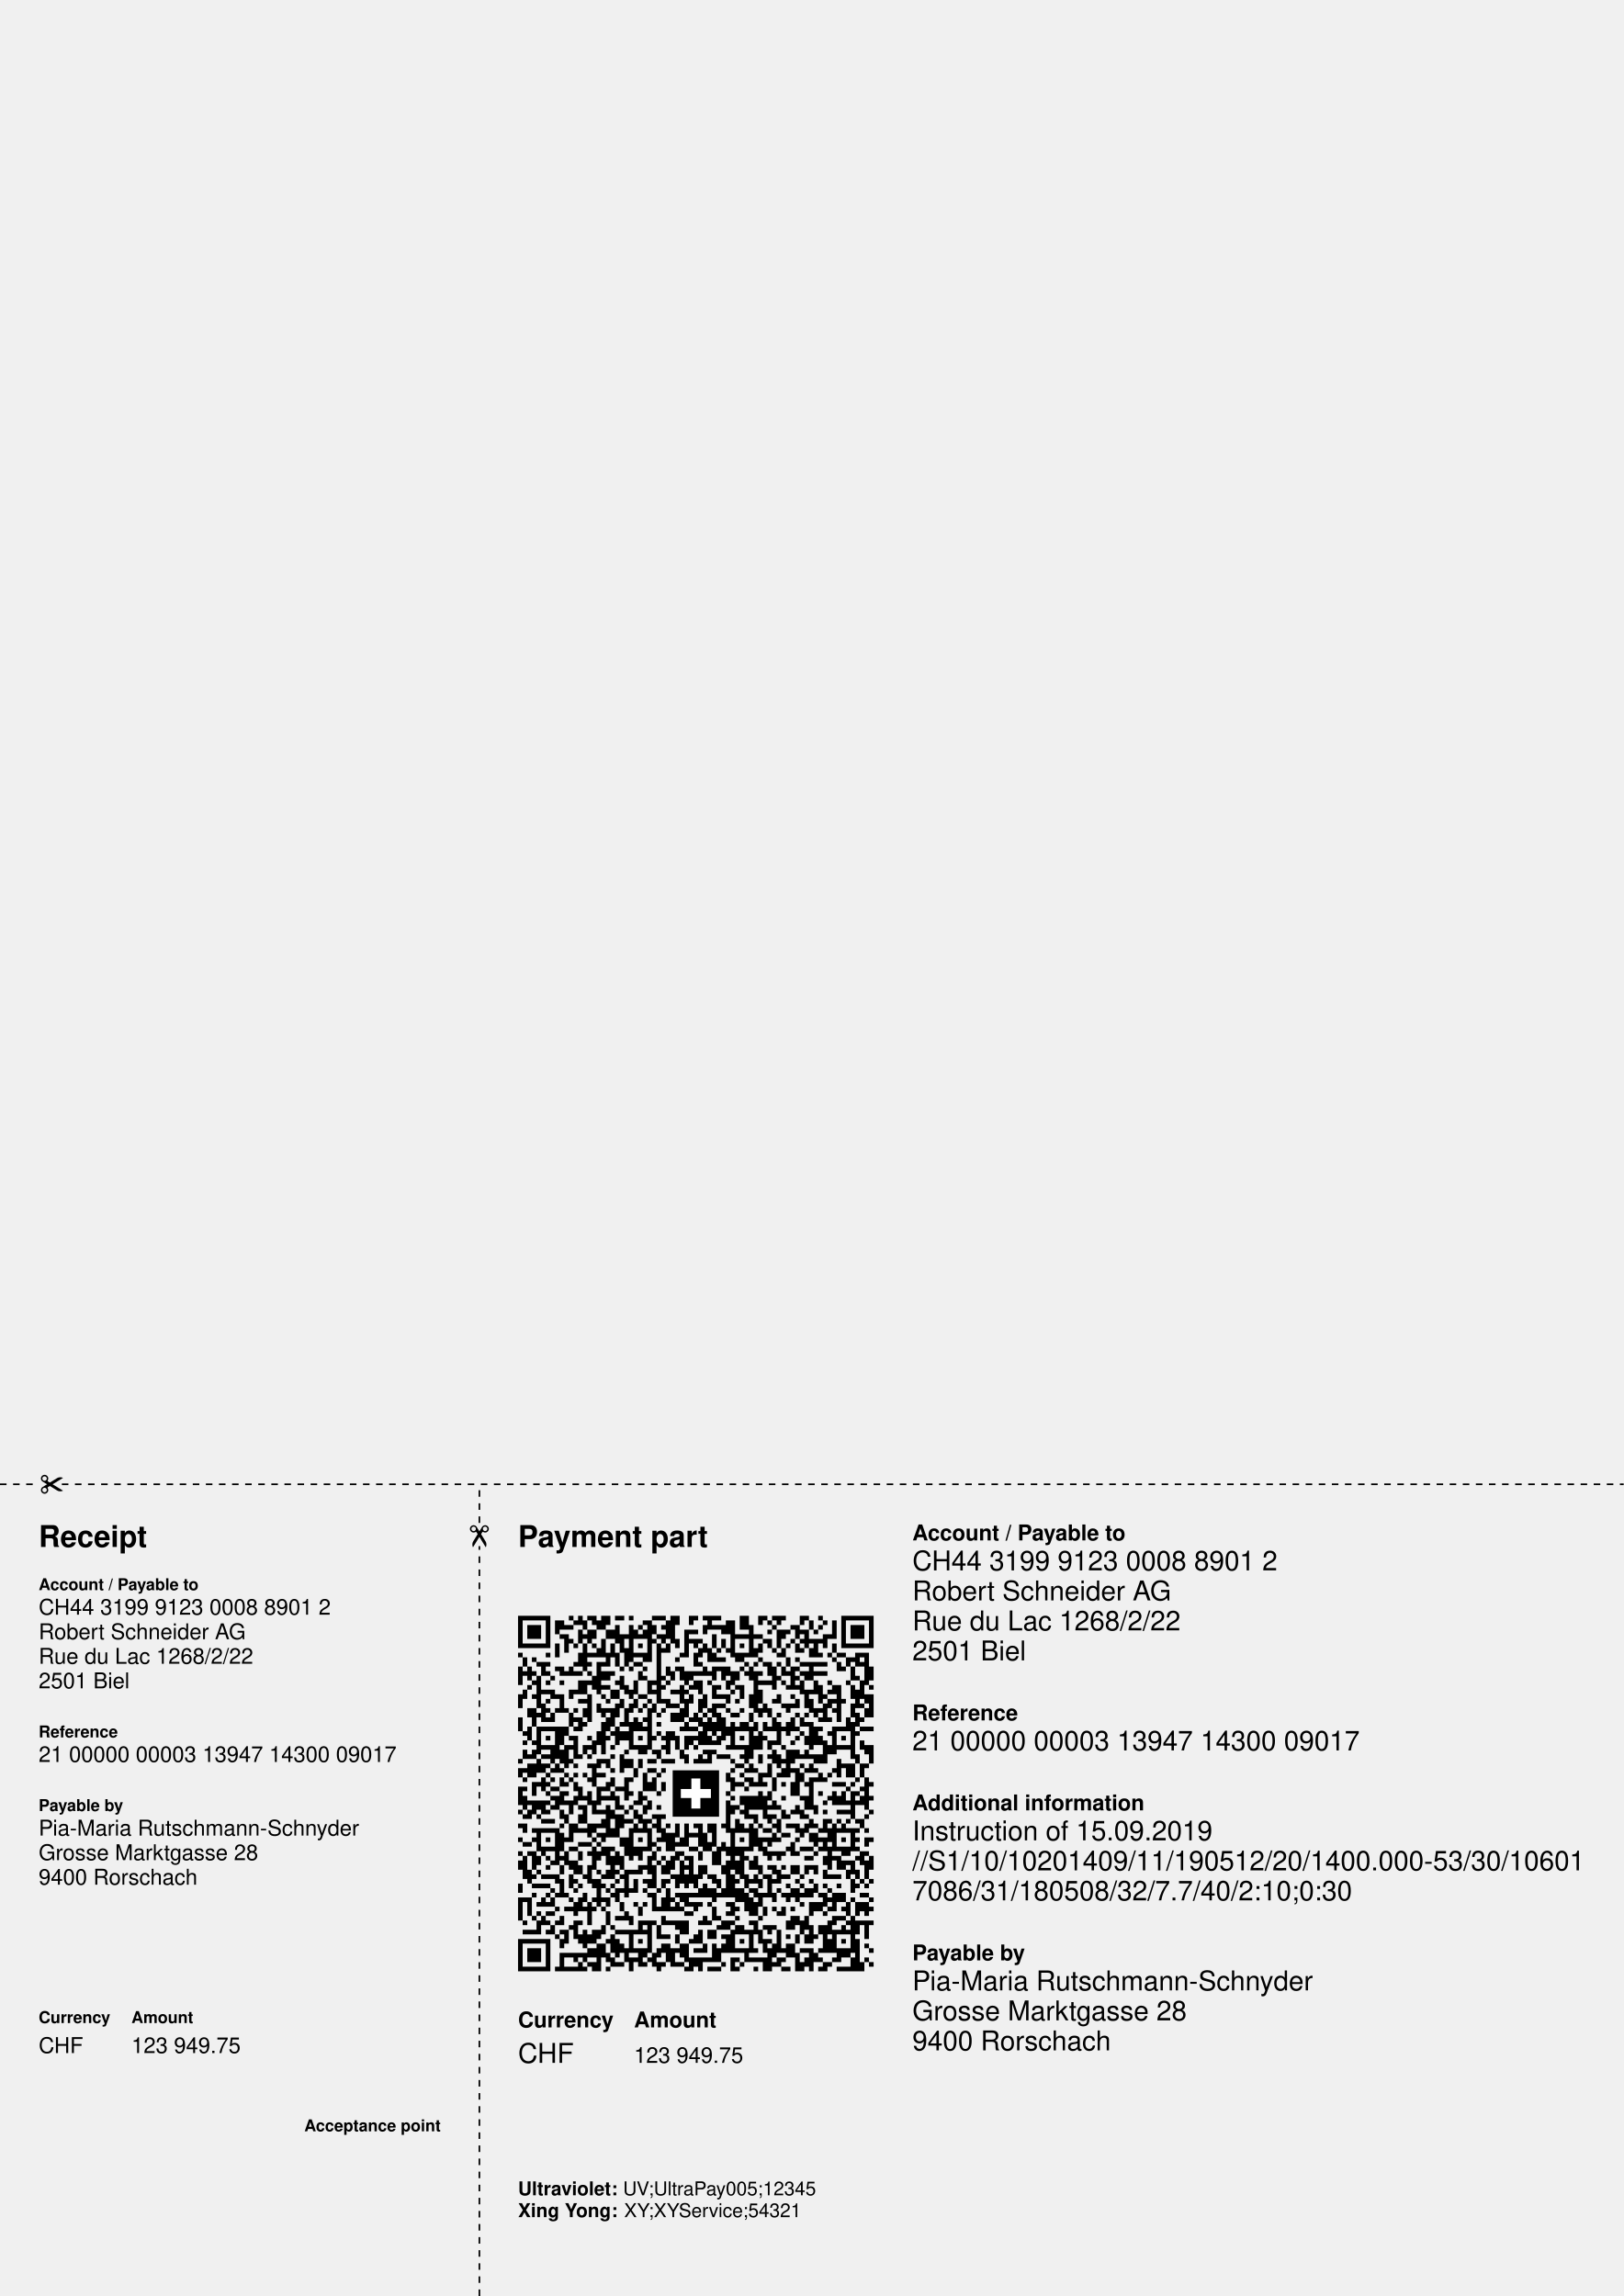
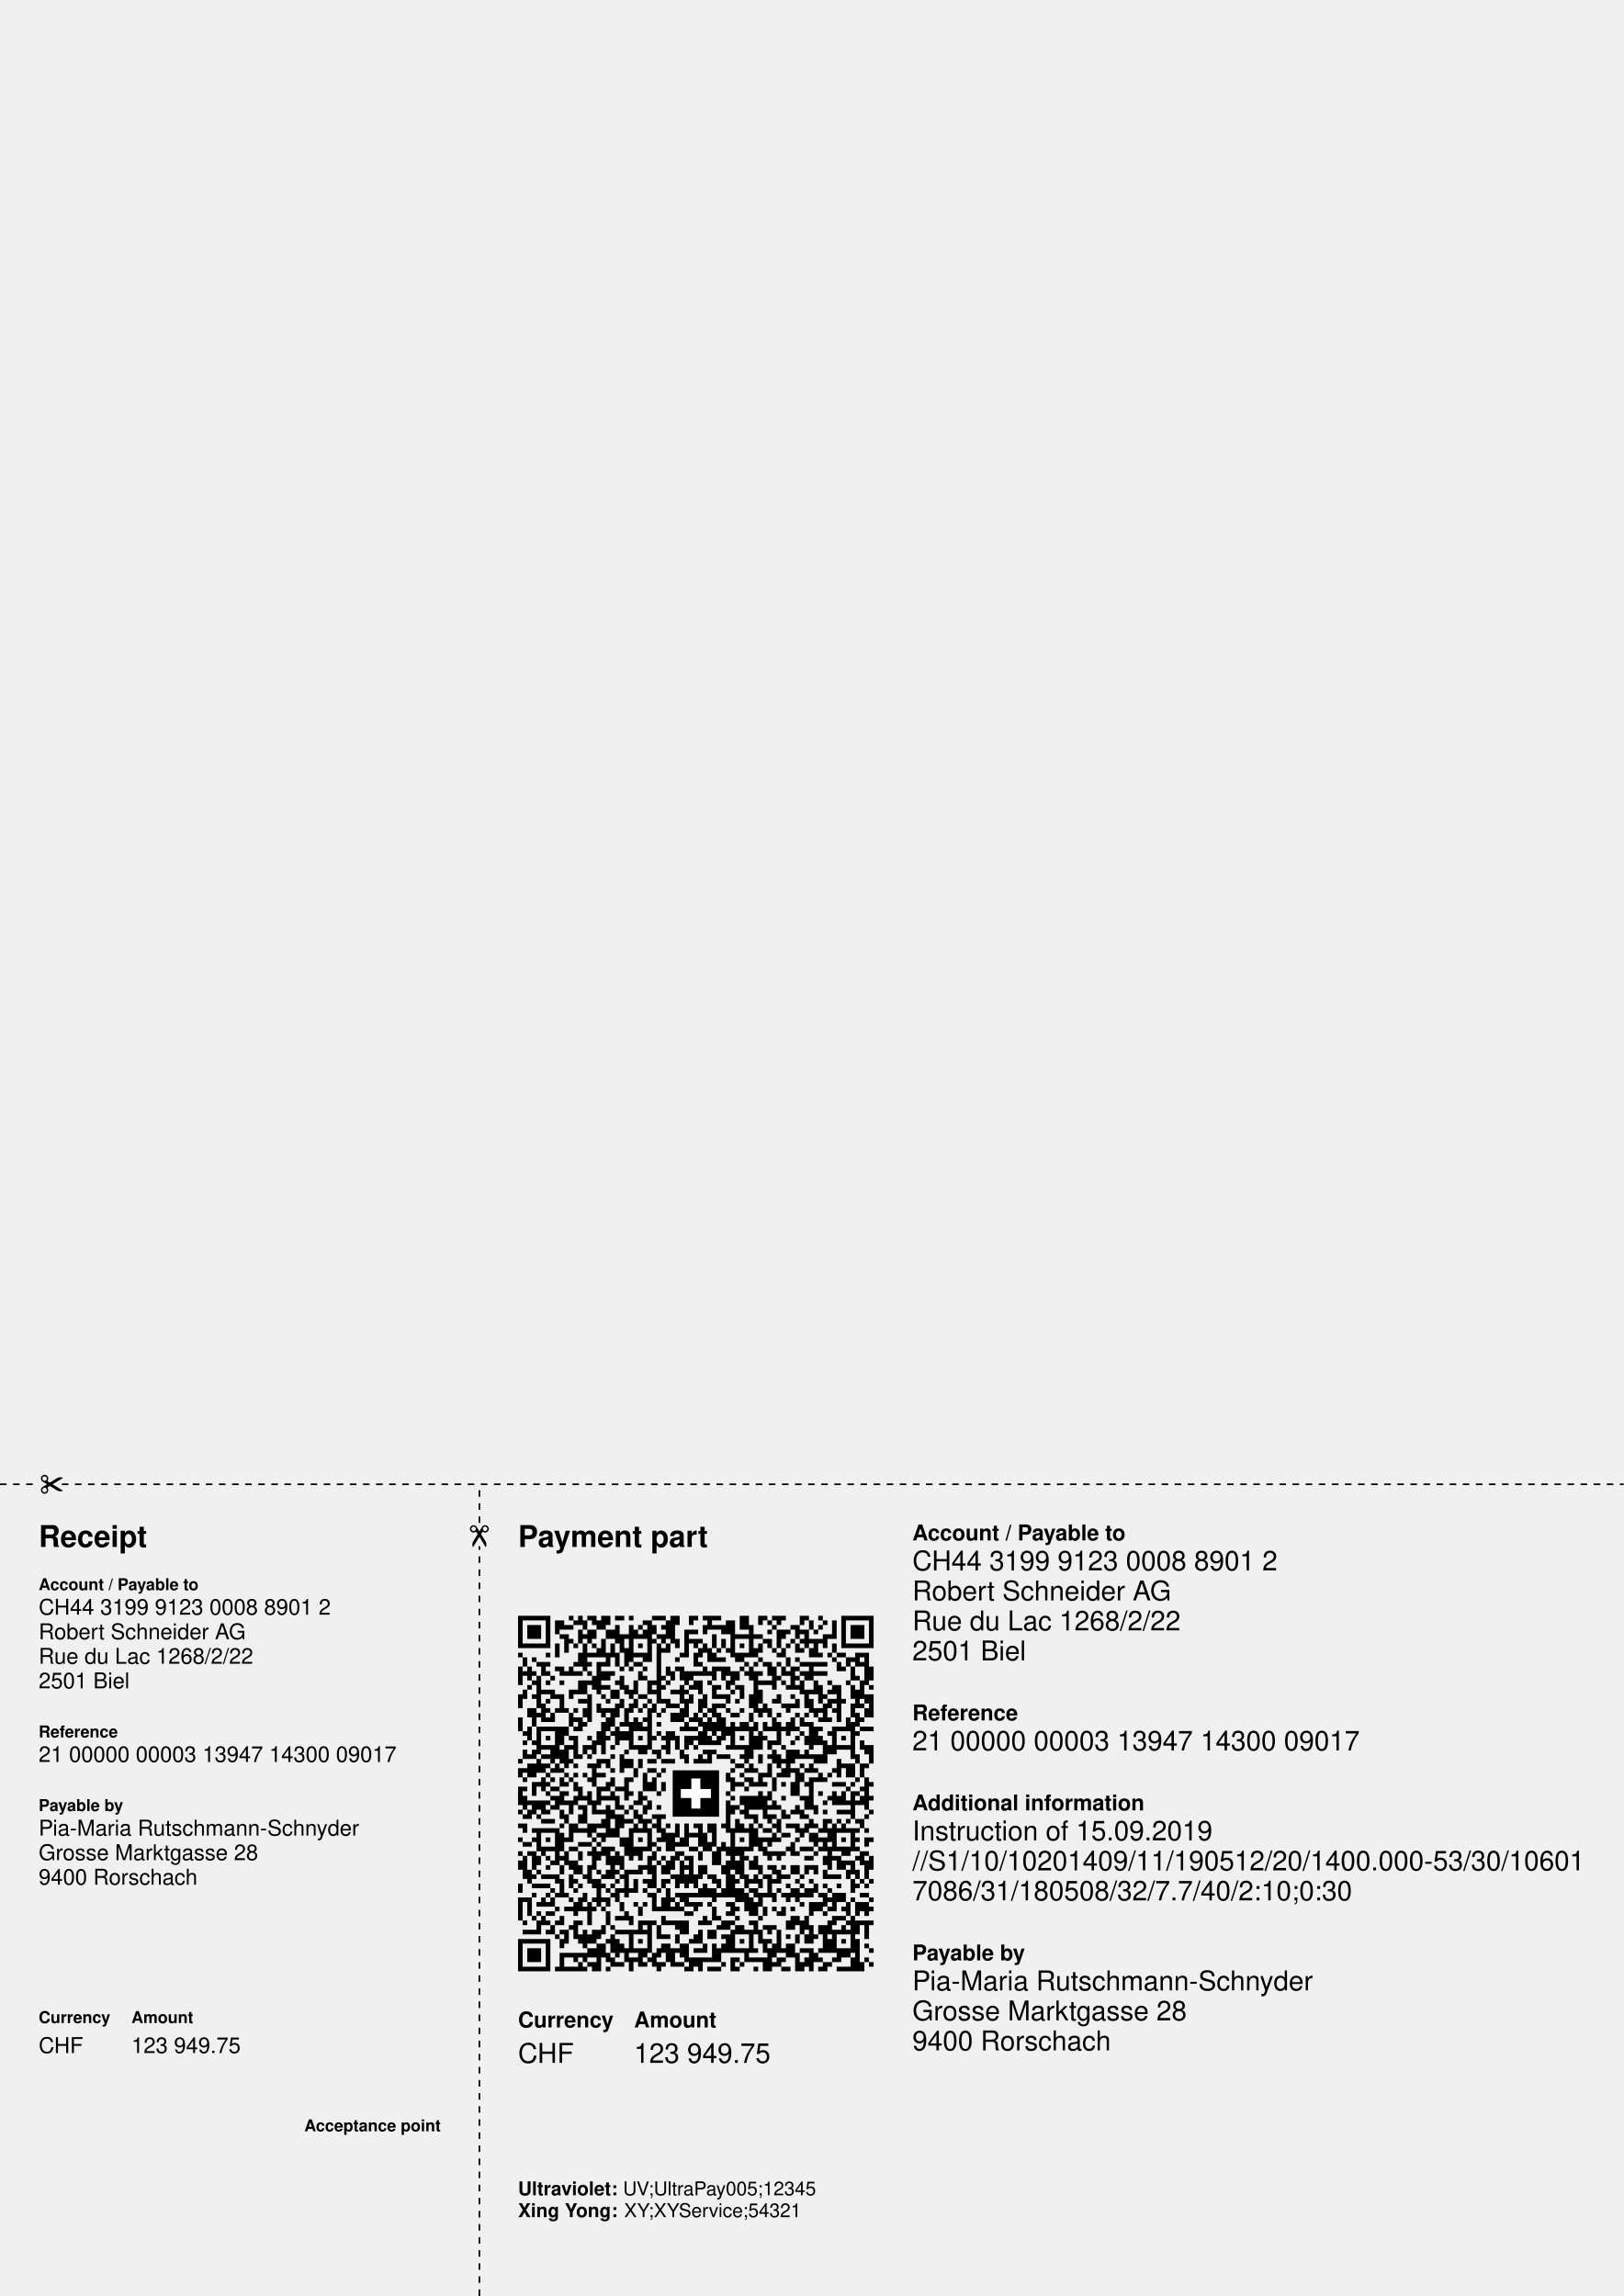
<svg xmlns="http://www.w3.org/2000/svg" width="210mm" height="297mm" version="1.1" viewBox="0 0 595.276 841.89">
  <g font-family="Helvetica,Arial,&quot;Liberation Sans&quot;" transform="translate(0 841.89)">
    <g transform="translate(189.921 0)">
      <text x="0" y="-274.665" font-size="11" font-weight="bold">Payment part</text>
    </g>
    <g transform="translate(189.921 -119.055) scale(1.693)">
      <path d="M0,-77h7v1h-7zm11,0h1v1h-1zm2,0h1v2h-1zm2,0h2v1h-2zm3,0h2v2h-2zm3,0h2v1h-2z m3,0h1v1h-1zm5,0h3v1h-3zm4,0h1v6h-1zm1,0h1v2h-1zm3,0h2v1h-2zm3,0h4v1h-4z m8,0h2v3h-2zm4,0h2v1h-2zm3,0h3v1h-3zm6,0h2v1h-2zm4,0h1v1h-1zm5,0h7v1h-7z m-70,1h1v6h-1zm6,0h1v6h-1zm2,0h2v2h-2zm4,0h1v1h-1zm2,0h1v2h-1zm2,0h2v1h-2z m11,0h2v1h-2zm5,0h1v4h-1zm5,0h1v1h-1zm4,0h1v2h-1zm4,0h2v3h-2zm7,0h1v1h-1z m2,0h1v1h-1zm2,0h1v1h-1zm5,0h1v1h-1zm2,0h1v2h-1zm3,0h1v1h-1zm2,0h1v4h-1z m2,0h1v6h-1zm6,0h1v6h-1zm-74,1h3v3h-3zm8,0h2v1h-2zm7,0h2v1h-2zm4,0h1v4h-1z m3,0h1v8h-1zm2,0h1v1h-1zm2,0h1v8h-1zm1,0h1v2h-1zm2,0h1v1h-1zm9,0h1v2h-1z m2,0h3v1h-3zm8,0h1v7h-1zm5,0h1v1h-1zm4,0h2v1h-2zm6,0h1v1h-1zm7,0h3v3h-3z m-64,1h1v1h-1zm5,0h1v3h-1zm2,0h2v2h-2zm4,0h2v2h-2zm6,0h1v2h-1zm2,0h1v2h-1z m9,0h1v6h-1zm1,0h2v1h-2zm7,0h1v1h-1zm10,0h1v1h-1zm2,0h2v2h-2zm2,0h1v1h-1z m2,0h3v1h-3zm4,0h1v1h-1zm-55,1h2v1h-2zm5,0h1v1h-1zm8,0h1v4h-1zm1,0h1v1h-1z m3,0h1v1h-1zm4,0h2v1h-2zm12,0h1v3h-1zm4,0h1v5h-1zm1,0h3v1h-3zm4,0h2v1h-2z m9,0h1v1h-1zm2,0h1v3h-1zm4,0h1v3h-1zm1,0h1v1h-1zm-57,1h1v3h-1zm1,0h1v1h-1z m4,0h1v1h-1zm3,0h1v4h-1zm11,0h1v1h-1zm2,0h1v1h-1zm3,0h1v2h-1zm3,0h3v1h-3z m7,0h1v2h-1zm9,0h2v1h-2zm3,0h1v2h-1zm3,0h1v1h-1zm2,0h1v1h-1zm2,0h3v1h-3z m-62,1h5v1h-5zm7,0h1v3h-1zm4,0h1v1h-1zm2,0h1v6h-1zm2,0h1v1h-1zm4,0h1v3h-1z m6,0h1v1h-1zm4,0h1v13h-1zm2,0h1v2h-1zm6,0h1v1h-1zm2,0h1v2h-1zm8,0h1v1h-1z m4,0h1v2h-1zm2,0h1v1h-1zm4,0h1v1h-1zm2,0h1v2h-1zm4,0h1v3h-1zm4,0h1v2h-1z m3,0h5v1h-5zm-54,1h1v2h-1zm6,0h1v4h-1zm8,0h1v1h-1zm8,0h1v2h-1zm2,0h1v3h-1z m2,0h1v1h-1zm2,0h1v1h-1zm6,0h1v2h-1zm4,0h1v1h-1zm2,0h1v2h-1zm4,0h1v1h-1z m2,0h1v2h-1zm-63,1h1v1h-1zm6,0h1v1h-1zm7,0h1v3h-1zm2,0h2v1h-2zm4,0h1v3h-1z m2,0h1v3h-1zm4,0h3v1h-3zm10,0h1v1h-1zm3,0h1v3h-1zm4,0h1v2h-1zm5,0h2v2h-2z m2,0h1v1h-1zm7,0h1v1h-1zm9,0h1v1h-1zm2,0h1v1h-1zm2,0h2v1h-2zm4,0h3v1h-3z m-72,1h1v2h-1zm2,0h1v1h-1zm24,0h1v1h-1zm7,0h1v1h-1zm9,0h2v1h-2zm9,0h1v1h-1z m6,0h1v2h-1zm2,0h1v1h-1zm8,0h1v1h-1zm3,0h3v1h-3zm4,0h1v6h-1zm-71,1h3v1h-3z m8,0h1v1h-1zm3,0h1v1h-1zm2,0h1v7h-1zm1,0h1v1h-1zm7,0h2v1h-2zm14,0h1v1h-1z m10,0h1v1h-1zm2,0h1v1h-1zm2,0h2v1h-2zm3,0h1v1h-1zm5,0h6v1h-6zm8,0h1v2h-1z m2,0h1v1h-1zm2,0h2v1h-2zm-73,1h1v4h-1zm2,0h1v3h-1zm3,0h1v2h-1zm3,0h2v1h-2z m3,0h1v2h-1zm11,0h1v1h-1zm2,0h1v1h-1zm3,0h1v1h-1zm5,0h1v2h-1zm2,0h2v1h-2z m6,0h1v2h-1zm2,0h4v1h-4zm6,0h1v1h-1zm2,0h1v3h-1zm4,0h2v2h-2zm3,0h1v2h-1z m2,0h1v5h-1zm1,0h1v1h-1zm3,0h1v3h-1zm7,0h1v1h-1zm2,0h1v3h-1zm4,0h1v3h-1z m-75,1h1v1h-1zm2,0h1v1h-1zm3,0h1v1h-1zm3,0h2v1h-2zm3,0h2v1h-2zm3,0h1v1h-1z m3,0h2v2h-2zm2,0h1v1h-1zm6,0h1v2h-1zm7,0h1v2h-1zm2,0h3v2h-3zm3,0h2v1h-2z m3,0h2v1h-2zm3,0h4v1h-4zm5,0h1v1h-1zm2,0h1v9h-1zm1,0h1v1h-1zm6,0h1v1h-1z m3,0h2v1h-2zm3,0h3v1h-3zm-60,1h1v7h-1zm3,0h1v1h-1zm9,0h1v3h-1zm6,0h1v3h-1z m5,0h1v1h-1zm4,0h1v1h-1zm11,0h1v1h-1zm2,0h1v1h-1zm2,0h2v1h-2zm9,0h1v3h-1z m1,0h1v1h-1zm4,0h1v1h-1zm2,0h1v1h-1zm11,0h1v1h-1zm-70,1h1v1h-1zm3,0h1v1h-1z m3,0h1v1h-1zm4,0h2v3h-2zm2,0h1v1h-1zm6,0h1v1h-1zm4,0h1v3h-1zm3,0h1v3h-1z m1,0h1v1h-1zm3,0h1v1h-1zm4,0h1v1h-1zm2,0h2v2h-2zm3,0h1v1h-1zm4,0h2v1h-2z m7,0h3v1h-3zm5,0h1v1h-1zm4,0h1v3h-1zm3,0h1v3h-1zm3,0h1v1h-1zm4,0h1v1h-1z m3,0h1v4h-1zm-72,1h1v1h-1zm16,0h2v1h-2zm5,0h1v2h-1zm8,0h1v1h-1zm4,0h1v4h-1z m2,0h1v1h-1zm5,0h1v3h-1zm1,0h1v1h-1zm2,0h1v1h-1zm2,0h2v1h-2zm11,0h1v1h-1z m2,0h1v1h-1zm5,0h1v4h-1zm3,0h2v2h-2zm4,0h1v3h-1zm4,0h1v1h-1zm-75,1h1v2h-1z m4,0h3v1h-3zm6,0h2v1h-2zm9,0h2v2h-2zm4,0h1v2h-1zm5,0h1v1h-1zm4,0h2v1h-2z m3,0h1v1h-1zm3,0h1v1h-1zm7,0h1v1h-1zm2,0h1v2h-1zm4,0h1v3h-1zm10,0h1v4h-1z m1,0h1v1h-1zm4,0h1v1h-1zm6,0h1v4h-1zm-73,1h1v3h-1zm3,0h1v1h-1zm4,0h3v1h-3z m4,0h1v1h-1zm4,0h1v6h-1zm3,0h1v1h-1zm8,0h2v1h-2zm11,0h1v2h-1zm3,0h1v3h-1z m3,0h3v1h-3zm7,0h1v3h-1zm6,0h1v2h-1zm3,0h1v1h-1zm7,0h1v1h-1zm3,0h1v6h-1z m6,0h2v2h-2zm-69,1h1v1h-1zm3,0h1v3h-1zm4,0h2v1h-2zm6,0h1v1h-1zm3,0h1v2h-1z m3,0h1v2h-1zm3,0h1v1h-1zm3,0h2v1h-2zm5,0h1v4h-1zm3,0h1v3h-1zm6,0h1v1h-1z m2,0h1v1h-1zm8,0h1v1h-1zm5,0h1v2h-1zm3,0h1v3h-1zm4,0h2v1h-2zm3,0h1v1h-1z m-65,1h1v4h-1zm12,0h1v2h-1zm4,0h1v3h-1zm3,0h1v2h-1zm3,0h1v1h-1zm2,0h1v2h-1z m3,0h3v1h-3zm10,0h3v1h-3zm11,0h1v2h-1zm4,0h3v1h-3zm9,0h1v4h-1zm1,0h1v1h-1z m5,0h1v3h-1zm2,0h1v1h-1zm2,0h1v3h-1zm-74,1h2v2h-2zm4,0h1v1h-1zm2,0h1v1h-1z m2,0h1v1h-1zm2,0h1v1h-1zm2,0h1v2h-1zm4,0h3v1h-3zm5,0h1v4h-1zm3,0h1v1h-1z m2,0h1v9h-1zm3,0h1v1h-1zm4,0h1v3h-1zm6,0h2v1h-2zm4,0h1v1h-1zm3,0h1v1h-1z m4,0h1v2h-1zm2,0h1v2h-1zm4,0h1v1h-1zm6,0h2v1h-2zm4,0h1v1h-1zm7,0h1v2h-1z m-71,1h1v1h-1zm3,0h1v2h-1zm4,0h1v3h-1zm7,0h1v1h-1zm2,0h1v3h-1zm10,0h1v1h-1z m3,0h2v2h-2zm5,0h1v2h-1zm2,0h1v1h-1zm2,0h2v1h-2zm4,0h2v1h-2zm4,0h1v2h-1z m6,0h1v1h-1zm4,0h1v1h-1zm2,0h1v1h-1zm2,0h1v1h-1zm9,0h1v3h-1zm-73,1h1v3h-1z m3,0h1v2h-1zm3,0h1v1h-1zm6,0h2v1h-2zm7,0h1v3h-1zm6,0h1v3h-1zm2,0h1v1h-1z m10,0h1v1h-1zm2,0h1v2h-1zm2,0h1v3h-1zm2,0h2v3h-2zm12,0h1v3h-1zm4,0h1v3h-1z m2,0h1v2h-1zm4,0h1v1h-1zm2,0h1v1h-1zm4,0h1v3h-1zm3,0h1v1h-1zm-61,1h2v1h-2z m5,0h1v7h-1zm4,0h1v1h-1zm2,0h1v6h-1zm2,0h1v2h-1zm4,0h1v1h-1zm6,0h1v2h-1z m4,0h1v5h-1zm2,0h1v3h-1zm4,0h1v6h-1zm2,0h2v2h-2zm3,0h1v2h-1zm2,0h1v2h-1z m3,0h1v5h-1zm2,0h1v3h-1zm4,0h2v1h-2zm10,0h1v8h-1zm-70,1h1v3h-1zm2,0h7v1h-7z m8,0h2v1h-2zm9,0h1v4h-1zm6,0h1v1h-1zm8,0h1v1h-1zm2,0h2v1h-2zm8,0h1v2h-1z m2,0h1v1h-1zm3,0h1v7h-1zm4,0h1v1h-1zm3,0h1v1h-1zm3,0h1v1h-1zm3,0h2v4h-2z m2,0h1v1h-1zm3,0h1v6h-1zm1,0h2v1h-2zm5,0h3v1h-3zm-73,1h1v1h-1zm3,0h1v5h-1z m4,0h2v3h-2zm2,0h1v1h-1zm7,0h1v3h-1zm3,0h1v1h-1zm2,0h2v2h-2zm8,0h1v1h-1z m2,0h1v5h-1zm1,0h1v2h-1zm6,0h1v3h-1zm5,0h1v2h-1zm8,0h1v4h-1zm9,0h1v1h-1z m6,0h1v1h-1zm6,0h1v1h-1zm-67,1h1v1h-1zm5,0h2v1h-2zm4,0h1v1h-1zm4,0h1v1h-1z m7,0h1v1h-1zm3,0h1v1h-1zm2,0h1v1h-1zm3,0h1v3h-1zm2,0h2v2h-2zm2,0h1v1h-1z m3,0h1v2h-1zm2,0h1v2h-1zm5,0h1v1h-1zm3,0h1v3h-1zm2,0h1v1h-1zm7,0h1v1h-1z m2,0h1v2h-1zm3,0h1v2h-1zm5,0h1v1h-1zm-69,1h1v1h-1zm2,0h1v1h-1zm9,0h1v4h-1z m4,0h1v3h-1zm26,0h1v1h-1zm12,0h2v1h-2zm5,0h1v1h-1zm7,0h1v5h-1zm8,0h1v2h-1z m-69,1h4v1h-4zm5,0h1v5h-1zm1,0h1v1h-1zm3,0h2v1h-2zm6,0h1v1h-1zm5,0h3v1h-3z m6,0h1v1h-1zm5,0h1v1h-1zm2,0h1v1h-1zm7,0h1v1h-1zm2,0h3v1h-3zm7,0h1v1h-1z m3,0h1v1h-1zm6,0h1v1h-1zm4,0h1v2h-1zm2,0h3v1h-3zm6,0h2v2h-2zm-74,1h1v2h-1z m2,0h1v2h-1zm4,0h3v2h-3zm7,0h1v1h-1zm9,0h1v1h-1zm3,0h2v1h-2zm3,0h2v1h-2z m6,0h1v2h-1zm5,0h3v1h-3zm9,0h1v3h-1zm6,0h1v3h-1zm3,0h3v2h-3zm4,0h1v2h-1z m-60,1h1v1h-1zm3,0h2v1h-2zm8,0h1v1h-1zm2,0h1v1h-1zm5,0h1v1h-1zm2,0h1v4h-1z m8,0h1v1h-1zm6,0h1v2h-1zm3,0h1v2h-1zm2,0h1v2h-1zm2,0h3v1h-3zm5,0h1v1h-1z m4,0h1v2h-1zm2,0h1v1h-1zm2,0h1v3h-1zm5,0h1v1h-1zm2,0h3v1h-3zm10,0h1v2h-1z m3,0h1v2h-1zm-76,1h1v1h-1zm4,0h1v3h-1zm3,0h1v1h-1zm2,0h1v1h-1zm2,0h1v1h-1z m6,0h3v1h-3zm6,0h2v2h-2zm3,0h1v2h-1zm2,0h2v1h-2zm3,0h3v1h-3zm7,0h1v1h-1z m2,0h1v1h-1zm6,0h1v1h-1zm11,0h3v1h-3zm7,0h2v1h-2zm5,0h1v4h-1zm-67,1h2v3h-2z m3,0h2v1h-2zm3,0h1v2h-1zm4,0h1v1h-1zm3,0h3v1h-3zm4,0h1v1h-1zm28,0h2v1h-2z m3,0h1v2h-1zm4,0h1v3h-1zm4,0h1v3h-1zm3,0h1v1h-1zm2,0h1v2h-1zm7,0h3v1h-3z m4,0h1v3h-1zm1,0h1v1h-1zm-75,1h2v1h-2zm5,0h1v1h-1zm2,0h1v1h-1zm2,0h1v1h-1z m7,0h1v4h-1zm4,0h1v1h-1zm5,0h1v2h-1zm3,0h2v1h-2zm3,0h1v1h-1zm15,0h1v1h-1z m3,0h1v1h-1zm2,0h1v1h-1zm6,0h1v2h-1zm2,0h2v1h-2zm3,0h1v1h-1zm2,0h1v1h-1z m4,0h1v1h-1zm3,0h2v2h-2zm-71,1h1v1h-1zm6,0h1v1h-1zm4,0h1v1h-1zm2,0h1v1h-1z m2,0h1v1h-1zm3,0h2v1h-2zm10,0h1v4h-1zm3,0h1v1h-1zm15,0h1v2h-1zm3,0h1v1h-1z m4,0h1v3h-1zm1,0h1v1h-1zm3,0h1v1h-1zm4,0h1v5h-1zm1,0h1v2h-1zm4,0h1v2h-1z m2,0h1v1h-1zm-66,1h1v1h-1zm4,0h1v3h-1zm2,0h1v1h-1zm2,0h1v2h-1zm2,0h1v1h-1z m4,0h1v1h-1zm5,0h1v2h-1zm3,0h1v5h-1zm1,0h1v1h-1zm5,0h1v3h-1zm17,0h1v3h-1z m3,0h2v1h-2zm6,0h1v3h-1zm8,0h1v7h-1zm1,0h1v1h-1zm2,0h1v1h-1zm7,0h1v1h-1z m2,0h1v7h-1zm-72,1h1v3h-1zm1,0h1v1h-1zm2,0h1v1h-1zm4,0h1v1h-1zm2,0h1v2h-1z m7,0h1v2h-1zm9,0h1v2h-1zm3,0h1v2h-1zm16,0h2v1h-2zm3,0h2v1h-2zm3,0h1v1h-1z m4,0h1v1h-1zm2,0h1v3h-1zm3,0h1v1h-1zm6,0h3v1h-3zm4,0h1v1h-1zm4,0h1v1h-1z m-76,1h1v4h-1zm1,0h1v1h-1zm6,0h2v1h-2zm6,0h1v3h-1zm4,0h1v4h-1zm1,0h1v1h-1z m3,0h2v1h-2zm28,0h1v1h-1zm22,0h1v1h-1zm3,0h1v1h-1zm-68,1h1v1h-1zm3,0h1v3h-1z m1,0h1v1h-1zm5,0h1v3h-1zm5,0h1v2h-1zm4,0h1v1h-1zm2,0h1v3h-1zm4,0h1v1h-1z m15,0h1v1h-1zm7,0h1v4h-1zm2,0h1v2h-1zm11,0h1v1h-1zm3,0h1v3h-1zm2,0h1v3h-1z m2,0h1v6h-1zm1,0h1v1h-1zm-72,1h1v3h-1zm6,0h2v1h-2zm5,0h1v2h-1zm2,0h1v1h-1z m4,0h2v1h-2zm3,0h1v3h-1zm6,0h1v1h-1zm19,0h1v1h-1zm2,0h4v2h-4zm5,0h1v5h-1z m4,0h1v1h-1zm4,0h2v1h-2zm6,0h1v1h-1zm2,0h1v2h-1zm5,0h1v2h-1zm2,0h1v1h-1z m-74,1h5v1h-5zm6,0h1v2h-1zm2,0h2v1h-2zm6,0h1v3h-1zm9,0h1v1h-1zm3,0h1v2h-1z m17,0h1v7h-1zm10,0h1v2h-1zm7,0h1v2h-1zm4,0h1v1h-1zm5,0h1v1h-1zm2,0h1v1h-1z m-70,1h3v1h-3zm4,0h1v1h-1zm4,0h1v2h-1zm2,0h2v1h-2zm6,0h1v7h-1zm3,0h1v1h-1z m2,0h1v1h-1zm3,0h1v2h-1zm3,0h1v1h-1zm16,0h2v1h-2zm3,0h3v1h-3zm5,0h1v1h-1z m2,0h1v1h-1zm4,0h1v2h-1zm4,0h1v2h-1zm-64,1h1v1h-1zm2,0h2v1h-2zm3,0h2v1h-2z m4,0h1v2h-1zm5,0h1v3h-1zm3,0h2v1h-2zm3,0h1v2h-1zm3,0h1v1h-1zm2,0h1v2h-1z m21,0h1v1h-1zm2,0h2v1h-2zm9,0h1v2h-1zm2,0h1v1h-1zm2,0h1v2h-1zm5,0h1v1h-1z m3,0h3v1h-3zm7,0h1v1h-1zm-75,1h2v1h-2zm3,0h1v1h-1zm6,0h1v2h-1zm3,0h1v2h-1z m8,0h2v3h-2zm5,0h1v2h-1zm3,0h3v1h-3zm20,0h3v1h-3zm5,0h2v1h-2zm4,0h1v1h-1z m4,0h1v1h-1zm13,0h1v1h-1zm-70,1h3v1h-3zm13,0h1v2h-1zm5,0h2v1h-2zm4,0h1v3h-1z m1,0h1v1h-1zm2,0h1v3h-1zm17,0h1v3h-1zm4,0h1v1h-1zm3,0h1v1h-1zm2,0h1v3h-1z m7,0h1v2h-1zm3,0h1v3h-1zm1,0h1v1h-1zm2,0h1v1h-1zm2,0h1v1h-1zm2,0h2v1h-2z m-73,1h2v1h-2zm9,0h1v1h-1zm2,0h2v2h-2zm4,0h2v2h-2zm2,0h1v1h-1zm8,0h1v2h-1z m4,0h1v1h-1zm3,0h1v1h-1zm2,0h1v3h-1zm2,0h1v5h-1zm2,0h2v1h-2zm3,0h2v2h-2z m3,0h1v1h-1zm4,0h1v2h-1zm2,0h1v6h-1zm2,0h1v1h-1zm3,0h1v1h-1zm3,0h3v1h-3z m4,0h1v2h-1zm2,0h1v1h-1zm4,0h1v6h-1zm2,0h1v2h-1zm4,0h1v1h-1zm-73,1h1v1h-1z m2,0h6v1h-6zm10,0h2v1h-2zm7,0h2v2h-2zm4,0h1v7h-1zm2,0h1v1h-1zm2,0h1v5h-1z m3,0h1v3h-1zm8,0h1v4h-1zm7,0h1v9h-1zm3,0h1v1h-1zm2,0h1v4h-1zm2,0h2v1h-2z m7,0h2v1h-2zm5,0h1v1h-1zm2,0h1v3h-1zm2,0h1v1h-1zm2,0h3v1h-3zm4,0h1v1h-1z m-71,1h1v4h-1zm4,0h2v4h-2zm3,0h1v2h-1zm4,0h1v1h-1zm2,0h2v1h-2zm15,0h2v4h-2z m5,0h2v1h-2zm3,0h1v4h-1zm2,0h1v3h-1zm13,0h1v2h-1zm2,0h2v1h-2zm4,0h1v1h-1z m2,0h2v2h-2zm9,0h1v4h-1zm-72,1h1v1h-1zm3,0h1v1h-1zm3,0h1v1h-1zm4,0h1v1h-1z m6,0h1v1h-1zm2,0h1v1h-1zm4,0h2v2h-2zm4,0h1v1h-1zm4,0h1v1h-1zm5,0h1v2h-1z m13,0h1v1h-1zm4,0h3v1h-3zm4,0h1v1h-1zm4,0h1v1h-1zm5,0h2v1h-2zm5,0h1v1h-1z m3,0h1v1h-1zm2,0h2v1h-2zm-74,1h2v1h-2zm12,0h3v1h-3zm4,0h1v1h-1zm12,0h1v1h-1z m5,0h1v1h-1zm7,0h1v2h-1zm3,0h1v2h-1zm8,0h1v2h-1zm2,0h1v1h-1zm5,0h1v3h-1z m5,0h1v1h-1zm2,0h1v2h-1zm9,0h1v1h-1zm-70,1h3v1h-3zm6,0h2v1h-2zm5,0h1v5h-1z m2,0h2v2h-2zm2,0h1v1h-1zm3,0h1v2h-1zm2,0h2v2h-2zm2,0h1v1h-1zm3,0h1v1h-1z m7,0h2v1h-2zm6,0h1v4h-1zm2,0h1v2h-1zm2,0h2v2h-2zm2,0h1v1h-1zm4,0h1v2h-1z m5,0h1v1h-1zm3,0h3v1h-3zm4,0h1v1h-1zm2,0h1v5h-1zm2,0h3v1h-3zm4,0h1v1h-1z m-73,1h1v1h-1zm2,0h2v1h-2zm3,0h1v1h-1zm3,0h1v3h-1zm2,0h1v3h-1zm3,0h1v2h-1z m2,0h1v1h-1zm2,0h1v2h-1zm4,0h1v3h-1zm8,0h1v2h-1zm5,0h2v1h-2zm5,0h1v2h-1z m3,0h1v3h-1zm12,0h4v1h-4zm6,0h1v1h-1zm4,0h1v1h-1zm6,0h2v1h-2zm4,0h1v3h-1z m1,0h1v1h-1zm-74,1h1v5h-1zm2,0h2v2h-2zm3,0h1v1h-1zm3,0h1v1h-1zm10,0h2v2h-2z m3,0h1v3h-1zm4,0h1v1h-1zm2,0h1v4h-1zm3,0h1v1h-1zm2,0h1v3h-1zm1,0h1v1h-1z m2,0h2v1h-2zm12,0h1v5h-1zm1,0h1v1h-1zm2,0h1v3h-1zm3,0h1v1h-1zm2,0h1v1h-1z m6,0h2v1h-2zm4,0h1v2h-1zm2,0h2v1h-2zm5,0h1v1h-1zm3,0h1v3h-1zm-76,1h1v2h-1z m7,0h1v1h-1zm4,0h2v2h-2zm19,0h1v1h-1zm2,0h1v3h-1zm3,0h1v5h-1zm2,0h1v5h-1z m8,0h1v8h-1zm2,0h1v3h-1zm3,0h1v2h-1zm19,0h4v1h-4zm6,0h1v4h-1zm-72,1h1v1h-1z m3,0h1v1h-1zm3,0h1v2h-1zm4,0h1v2h-1zm2,0h1v4h-1zm5,0h1v3h-1zm6,0h2v1h-2z m3,0h1v5h-1zm2,0h1v2h-1zm5,0h1v1h-1zm3,0h2v2h-2zm5,0h1v2h-1zm8,0h1v2h-1z m2,0h2v1h-2zm3,0h1v1h-1zm2,0h2v2h-2zm3,0h3v1h-3zm7,0h2v1h-2zm3,0h1v2h-1z m-70,1h1v3h-1zm2,0h1v1h-1zm8,0h1v1h-1zm5,0h1v1h-1zm2,0h1v2h-1zm2,0h1v1h-1z m2,0h1v6h-1zm1,0h3v1h-3zm31,0h2v1h-2zm7,0h1v1h-1zm2,0h1v1h-1zm2,0h1v2h-1z m5,0h1v2h-1zm2,0h1v2h-1zm-70,1h1v1h-1zm2,0h4v1h-4zm6,0h1v3h-1zm3,0h1v1h-1z m4,0h1v1h-1zm4,0h1v1h-1zm11,0h2v1h-2zm3,0h1v3h-1zm2,0h1v3h-1zm1,0h1v1h-1z m2,0h2v1h-2zm5,0h1v5h-1zm3,0h1v3h-1zm2,0h1v2h-1zm2,0h2v1h-2zm3,0h3v1h-3z m5,0h1v1h-1zm6,0h3v1h-3zm-59,1h2v1h-2zm4,0h1v1h-1zm4,0h2v2h-2zm5,0h1v1h-1z m4,0h1v3h-1zm2,0h2v1h-2zm4,0h2v1h-2zm3,0h1v2h-1zm8,0h2v1h-2zm5,0h1v1h-1z m3,0h1v1h-1zm2,0h1v2h-1zm2,0h1v4h-1zm1,0h2v1h-2zm5,0h1v1h-1zm3,0h1v1h-1z m9,0h1v3h-1zm2,0h1v1h-1zm2,0h1v1h-1zm-76,1h1v2h-1zm3,0h4v1h-4zm6,0h1v3h-1z m4,0h1v1h-1zm5,0h1v1h-1zm2,0h1v1h-1zm8,0h1v1h-1zm3,0h1v1h-1zm9,0h1v3h-1z m3,0h1v1h-1zm15,0h1v1h-1zm3,0h1v1h-1zm3,0h1v2h-1zm2,0h1v1h-1zm3,0h1v1h-1z m4,0h1v1h-1zm2,0h1v1h-1zm-68,1h1v1h-1zm5,0h1v1h-1zm5,0h1v4h-1zm2,0h1v1h-1z m2,0h1v3h-1zm1,0h1v1h-1zm2,0h1v1h-1zm3,0h1v1h-1zm3,0h1v1h-1zm2,0h1v5h-1z m7,0h1v2h-1zm2,0h2v2h-2zm3,0h1v2h-1zm3,0h2v3h-2zm3,0h2v1h-2zm6,0h1v1h-1z m3,0h2v2h-2zm3,0h2v2h-2zm5,0h1v1h-1zm-64,1h1v1h-1zm3,0h1v1h-1zm2,0h1v1h-1z m2,0h1v1h-1zm4,0h1v2h-1zm6,0h1v1h-1zm8,0h2v1h-2zm6,0h5v1h-5zm9,0h1v1h-1z m6,0h1v4h-1zm2,0h3v1h-3zm4,0h1v2h-1zm2,0h2v1h-2zm4,0h1v1h-1zm4,0h2v1h-2z m3,0h3v2h-3zm6,0h2v1h-2zm-74,1h1v5h-1zm1,0h2v1h-2zm4,0h1v2h-1zm2,0h1v2h-1z m4,0h1v1h-1zm2,0h1v3h-1zm3,0h1v1h-1zm2,0h2v1h-2zm11,0h1v3h-1zm2,0h1v3h-1z m2,0h1v1h-1zm2,0h2v1h-2zm7,0h1v1h-1zm8,0h1v4h-1zm2,0h1v2h-1zm6,0h1v1h-1z m2,0h1v1h-1zm6,0h2v1h-2zm6,0h1v1h-1zm4,0h1v1h-1zm-74,1h1v3h-1zm2,0h1v1h-1z m2,0h1v1h-1zm6,0h1v3h-1zm3,0h1v5h-1zm4,0h1v1h-1zm3,0h1v2h-1zm3,0h1v1h-1z m2,0h1v1h-1zm7,0h1v2h-1zm2,0h4v1h-4zm5,0h1v1h-1zm4,0h2v1h-2zm6,0h1v3h-1z m10,0h1v1h-1zm2,0h3v2h-3zm3,0h1v1h-1zm2,0h1v2h-1zm3,0h1v3h-1zm2,0h3v2h-3z m-65,1h1v1h-1zm2,0h2v1h-2zm4,0h1v1h-1zm2,0h1v1h-1zm2,0h1v1h-1zm8,0h1v2h-1z m4,0h1v1h-1zm3,0h1v1h-1zm2,0h1v1h-1zm3,0h1v1h-1zm4,0h1v3h-1zm4,0h2v1h-2z m7,0h1v2h-1zm2,0h1v1h-1zm2,0h1v2h-1zm2,0h1v1h-1zm8,0h1v1h-1zm3,0h1v1h-1z m6,0h1v1h-1zm-72,1h1v1h-1zm2,0h2v1h-2zm13,0h1v3h-1zm4,0h1v2h-1zm13,0h2v1h-2z m9,0h2v1h-2zm11,0h1v1h-1zm7,0h1v1h-1zm3,0h1v1h-1zm7,0h1v1h-1zm2,0h1v1h-1z m-72,1h1v1h-1zm2,0h1v2h-1zm4,0h1v2h-1zm12,0h2v1h-2zm3,0h1v2h-1zm7,0h1v2h-1z m9,0h1v2h-1zm3,0h1v1h-1zm4,0h1v1h-1zm5,0h1v1h-1zm7,0h2v2h-2zm3,0h1v3h-1z m6,0h3v1h-3zm4,0h1v8h-1zm-71,1h1v1h-1zm3,0h1v3h-1zm2,0h1v1h-1zm2,0h1v1h-1z m4,0h1v4h-1zm1,0h1v1h-1zm13,0h4v1h-4zm6,0h5v1h-5zm7,0h1v1h-1zm2,0h1v1h-1z m3,0h2v2h-2zm2,0h1v1h-1zm4,0h2v1h-2zm8,0h1v2h-1zm3,0h1v3h-1zm6,0h1v3h-1z m1,0h1v1h-1zm3,0h1v1h-1zm2,0h4v1h-4zm-66,1h1v2h-1zm4,0h1v1h-1zm7,0h1v2h-1z m2,0h1v1h-1zm6,0h1v2h-1zm2,0h1v6h-1zm2,0h1v3h-1zm4,0h3v1h-3zm9,0h1v1h-1z m4,0h2v2h-2zm4,0h1v2h-1zm2,0h3v1h-3zm6,0h1v1h-1zm4,0h1v4h-1zm2,0h2v2h-2z m5,0h1v2h-1zm3,0h1v2h-1zm2,0h1v3h-1zm-74,1h3v1h-3zm5,0h1v1h-1zm3,0h2v1h-2z m5,0h1v4h-1zm2,0h2v2h-2zm5,0h5v1h-5zm6,0h1v1h-1zm8,0h2v1h-2zm4,0h1v3h-1z m2,0h2v2h-2zm5,0h1v5h-1zm3,0h2v1h-2zm3,0h1v3h-1zm2,0h1v1h-1zm2,0h1v5h-1z m12,0h1v5h-1zm1,0h1v1h-1zm2,0h1v1h-1zm-63,1h1v1h-1zm2,0h1v2h-1zm3,0h1v2h-1z m2,0h1v2h-1zm5,0h1v4h-1zm4,0h1v4h-1zm7,0h2v1h-2zm3,0h1v2h-1zm4,0h1v2h-1z m6,0h2v1h-2zm6,0h1v4h-1zm8,0h1v1h-1zm2,0h1v2h-1zm2,0h1v2h-1zm2,0h1v1h-1z m2,0h1v4h-1zm-66,1h7v1h-7zm9,0h1v2h-1zm7,0h1v1h-1zm3,0h1v1h-1zm2,0h1v4h-1z m5,0h1v1h-1zm11,0h1v1h-1zm8,0h1v3h-1zm3,0h1v1h-1zm5,0h1v3h-1zm1,0h1v1h-1z m13,0h1v3h-1zm3,0h1v1h-1zm3,0h1v7h-1zm-73,1h1v6h-1zm6,0h1v6h-1zm11,0h2v3h-2z m5,0h1v2h-1zm9,0h2v2h-2zm4,0h2v3h-2zm5,0h1v2h-1zm2,0h1v4h-1zm2,0h1v2h-1z m11,0h1v3h-1zm3,0h2v3h-2zm17,0h1v1h-1zm-73,1h3v3h-3zm13,0h2v2h-2zm8,0h1v3h-1z m2,0h3v1h-3zm5,0h1v2h-1zm3,0h1v4h-1zm1,0h1v1h-1zm4,0h2v1h-2zm5,0h1v3h-1z m4,0h3v1h-3zm4,0h1v1h-1zm3,0h1v5h-1zm3,0h1v1h-1zm4,0h3v1h-3zm4,0h1v1h-1z m4,0h3v2h-3zm7,0h1v1h-1zm-67,1h6v1h-6zm10,0h1v2h-1zm7,0h1v3h-1zm1,0h1v1h-1z m2,0h1v3h-1zm3,0h1v2h-1zm17,0h1v2h-1zm11,0h1v4h-1zm3,0h2v2h-2zm-54,1h1v3h-1z m3,0h1v1h-1zm2,0h1v1h-1zm3,0h1v3h-1zm3,0h1v2h-1zm4,0h1v3h-1zm1,0h1v1h-1z m3,0h1v1h-1zm8,0h6v1h-6zm10,0h1v3h-1zm1,0h1v1h-1zm3,0h4v1h-4zm6,0h2v1h-2z m6,0h1v2h-1zm3,0h1v1h-1zm3,0h2v1h-2zm4,0h1v3h-1zm3,0h1v1h-1zm-62,1h1v2h-1z m2,0h2v1h-2zm6,0h2v1h-2zm6,0h1v1h-1zm3,0h2v1h-2zm4,0h2v1h-2zm3,0h3v1h-3z m7,0h1v1h-1zm4,0h1v1h-1zm5,0h1v2h-1zm2,0h2v1h-2zm6,0h1v2h-1zm2,0h1v2h-1z m3,0h2v1h-2zm8,0h1v2h-1zm2,0h1v1h-1zm-75,1h5v1h-5zm7,0h1v1h-1zm2,0h3v1h-3z m4,0h1v1h-1zm2,0h1v1h-1zm3,0h1v1h-1zm11,0h1v1h-1zm6,0h2v1h-2zm3,0h1v1h-1z m2,0h3v1h-3zm6,0h1v1h-1zm4,0h1v1h-1zm6,0h2v1h-2zm8,0h2v1h-2zm4,0h3v1h-3z" fill="#000000" />
    </g>
    <g transform="translate(189.921 -119.055)">
      <path d="M56.693,-73.701h17.008v17.008h-17.008z" fill="#000000" />
      <path d="M63.543,-70.709h3.307v11.024h-3.307zm-3.858,3.858h11.024v3.307h-11.024z" fill="#FFFFFF" />
    </g>
    <g transform="translate(189.921 0)">
      <text x="0" y="-98.482" font-size="8" font-weight="bold">Currency</text>
      <text x="0" y="-85.482" font-size="10">CHF</text>
      <text x="42.52" y="-98.482" font-size="8" font-weight="bold">Amount</text>
-       <text x="42.52" y="-85.482" font-size="8">123 949.75</text>
+       <text x="42.52" y="-85.482" font-size="10">123 949.75</text>
    </g>
    <g transform="translate(334.488 0)">
      <text x="0" y="-277.065" font-size="8" font-weight="bold">Account / Payable to</text>
      <text x="0" y="-266.065" font-size="10">CH44 3199 9123 0008 8901 2</text>
      <text x="0" y="-255.065" font-size="10">Robert Schneider AG</text>
      <text x="0" y="-244.065" font-size="10">Rue du Lac 1268/2/22</text>
      <text x="0" y="-233.065" font-size="10">2501 Biel</text>
      <text x="0" y="-211.065" font-size="8" font-weight="bold">Reference</text>
      <text x="0" y="-200.065" font-size="10">21 00000 00003 13947 14300 09017</text>
      <text x="0" y="-178.065" font-size="8" font-weight="bold">Additional information</text>
      <text x="0" y="-167.065" font-size="10">Instruction of 15.09.2019</text>
      <text x="0" y="-156.065" font-size="10">//S1/10/10201409/11/190512/20/1400.000-53/30/10601</text>
      <text x="0" y="-145.065" font-size="10">7086/31/180508/32/7.7/40/2:10;0:30</text>
      <text x="0" y="-123.065" font-size="8" font-weight="bold">Payable by</text>
      <text x="0" y="-112.065" font-size="10">Pia-Maria Rutschmann-Schnyder</text>
      <text x="0" y="-101.065" font-size="10">Grosse Marktgasse 28</text>
      <text x="0" y="-90.065" font-size="10">9400 Rorschach</text>
    </g>
    <g transform="translate(189.921 0)">
      <text x="0" y="-36.92" font-size="7" font-weight="bold">Ultraviolet: </text>
      <text x="38.507" y="-36.92" font-size="7">UV;UltraPay005;12345</text>
      <text x="0" y="-28.92" font-size="7" font-weight="bold">Xing Yong: </text>
      <text x="38.892" y="-28.92" font-size="7">XY;XYService;54321</text>
    </g>
    <g transform="translate(14.173 0)">
      <text x="0" y="-274.665" font-size="11" font-weight="bold">Receipt</text>
      <text x="0" y="-258.822" font-size="6" font-weight="bold">Account / Payable to</text>
      <text x="0" y="-249.822" font-size="8">CH44 3199 9123 0008 8901 2</text>
      <text x="0" y="-240.822" font-size="8">Robert Schneider AG</text>
      <text x="0" y="-231.822" font-size="8">Rue du Lac 1268/2/22</text>
      <text x="0" y="-222.822" font-size="8">2501 Biel</text>
      <text x="0" y="-204.822" font-size="6" font-weight="bold">Reference</text>
      <text x="0" y="-195.822" font-size="8">21 00000 00003 13947 14300 09017</text>
      <text x="0" y="-177.822" font-size="6" font-weight="bold">Payable by</text>
      <text x="0" y="-168.822" font-size="8">Pia-Maria Rutschmann-Schnyder</text>
      <text x="0" y="-159.822" font-size="8">Grosse Marktgasse 28</text>
      <text x="0" y="-150.822" font-size="8">9400 Rorschach</text>
      <text x="0" y="-100.082" font-size="6" font-weight="bold">Currency</text>
      <text x="0" y="-89.082" font-size="8">CHF</text>
      <text x="34.016" y="-100.082" font-size="6" font-weight="bold">Amount</text>
      <text x="34.016" y="-89.082" font-size="8">123 949.75</text>
      <text x="97.392" y="-60.397" font-size="6" font-weight="bold">Acceptance point</text>
    </g>
    <path d="M175.748,0l0,-274.961m0,-8.504l0,-14.173m-175.748,0l14.173,0m8.504,0l572.598,0" stroke="#000000" stroke-width="0.6" stroke-dasharray="2.4" fill="none" />
    <g transform="translate(172.687 -274.535) scale(0.006)">
      <path d="M131.754,-359.388c-33.041,54.539,-52.384,110.154,-52.384,192.144c0,62.702,15.27,120.654,41.122,167.596l567.598,-926.232c10.25,-16.724,34.279,-23.091,63.969,-5.805c33.06,19.242,71.495,30.268,112.507,30.268 c123.676,0,223.937,-100.261,223.937,-223.937c0,-123.676,-100.261,-223.937,-223.937,-223.937c-76.348,0,-143.773,38.208,-184.195,96.548l-548.617,893.353zm728.561,-904.861c75.929,0,137.48,61.551,137.48,137.48 c0,75.929,-61.551,137.48,-137.48,137.48c-75.929,0,-137.48,-61.551,-137.48,-137.48c0,-75.929,61.551,-137.48,137.48,-137.48z" fill="#000000" />
    </g>
    <g transform="translate(178.809 -274.535) scale(-0.006 0.006)">
      <path d="M131.754,-359.388c-33.041,54.539,-52.384,110.154,-52.384,192.144c0,62.702,15.27,120.654,41.122,167.596l567.598,-926.232c10.25,-16.724,34.279,-23.091,63.969,-5.805c33.06,19.242,71.495,30.268,112.507,30.268 c123.676,0,223.937,-100.261,223.937,-223.937c0,-123.676,-100.261,-223.937,-223.937,-223.937c-76.348,0,-143.773,38.208,-184.195,96.548l-548.617,893.353zm728.561,-904.861c75.929,0,137.48,61.551,137.48,137.48 c0,75.929,-61.551,137.48,-137.48,137.48c-75.929,0,-137.48,-61.551,-137.48,-137.48c0,-75.929,61.551,-137.48,137.48,-137.48z" fill="#000000" />
    </g>
    <g transform="translate(23.102 -294.576) rotate(-90) scale(0.006)">
      <path d="M131.754,-359.388c-33.041,54.539,-52.384,110.154,-52.384,192.144c0,62.702,15.27,120.654,41.122,167.596l567.598,-926.232c10.25,-16.724,34.279,-23.091,63.969,-5.805c33.06,19.242,71.495,30.268,112.507,30.268 c123.676,0,223.937,-100.261,223.937,-223.937c0,-123.676,-100.261,-223.937,-223.937,-223.937c-76.348,0,-143.773,38.208,-184.195,96.548l-548.617,893.353zm728.561,-904.861c75.929,0,137.48,61.551,137.48,137.48 c0,75.929,-61.551,137.48,-137.48,137.48c-75.929,0,-137.48,-61.551,-137.48,-137.48c0,-75.929,61.551,-137.48,137.48,-137.48z" fill="#000000" />
    </g>
    <g transform="translate(23.102 -300.699) rotate(-90) scale(-0.006 0.006)">
      <path d="M131.754,-359.388c-33.041,54.539,-52.384,110.154,-52.384,192.144c0,62.702,15.27,120.654,41.122,167.596l567.598,-926.232c10.25,-16.724,34.279,-23.091,63.969,-5.805c33.06,19.242,71.495,30.268,112.507,30.268 c123.676,0,223.937,-100.261,223.937,-223.937c0,-123.676,-100.261,-223.937,-223.937,-223.937c-76.348,0,-143.773,38.208,-184.195,96.548l-548.617,893.353zm728.561,-904.861c75.929,0,137.48,61.551,137.48,137.48 c0,75.929,-61.551,137.48,-137.48,137.48c-75.929,0,-137.48,-61.551,-137.48,-137.48c0,-75.929,61.551,-137.48,137.48,-137.48z" fill="#000000" />
    </g>
  </g>
</svg>
